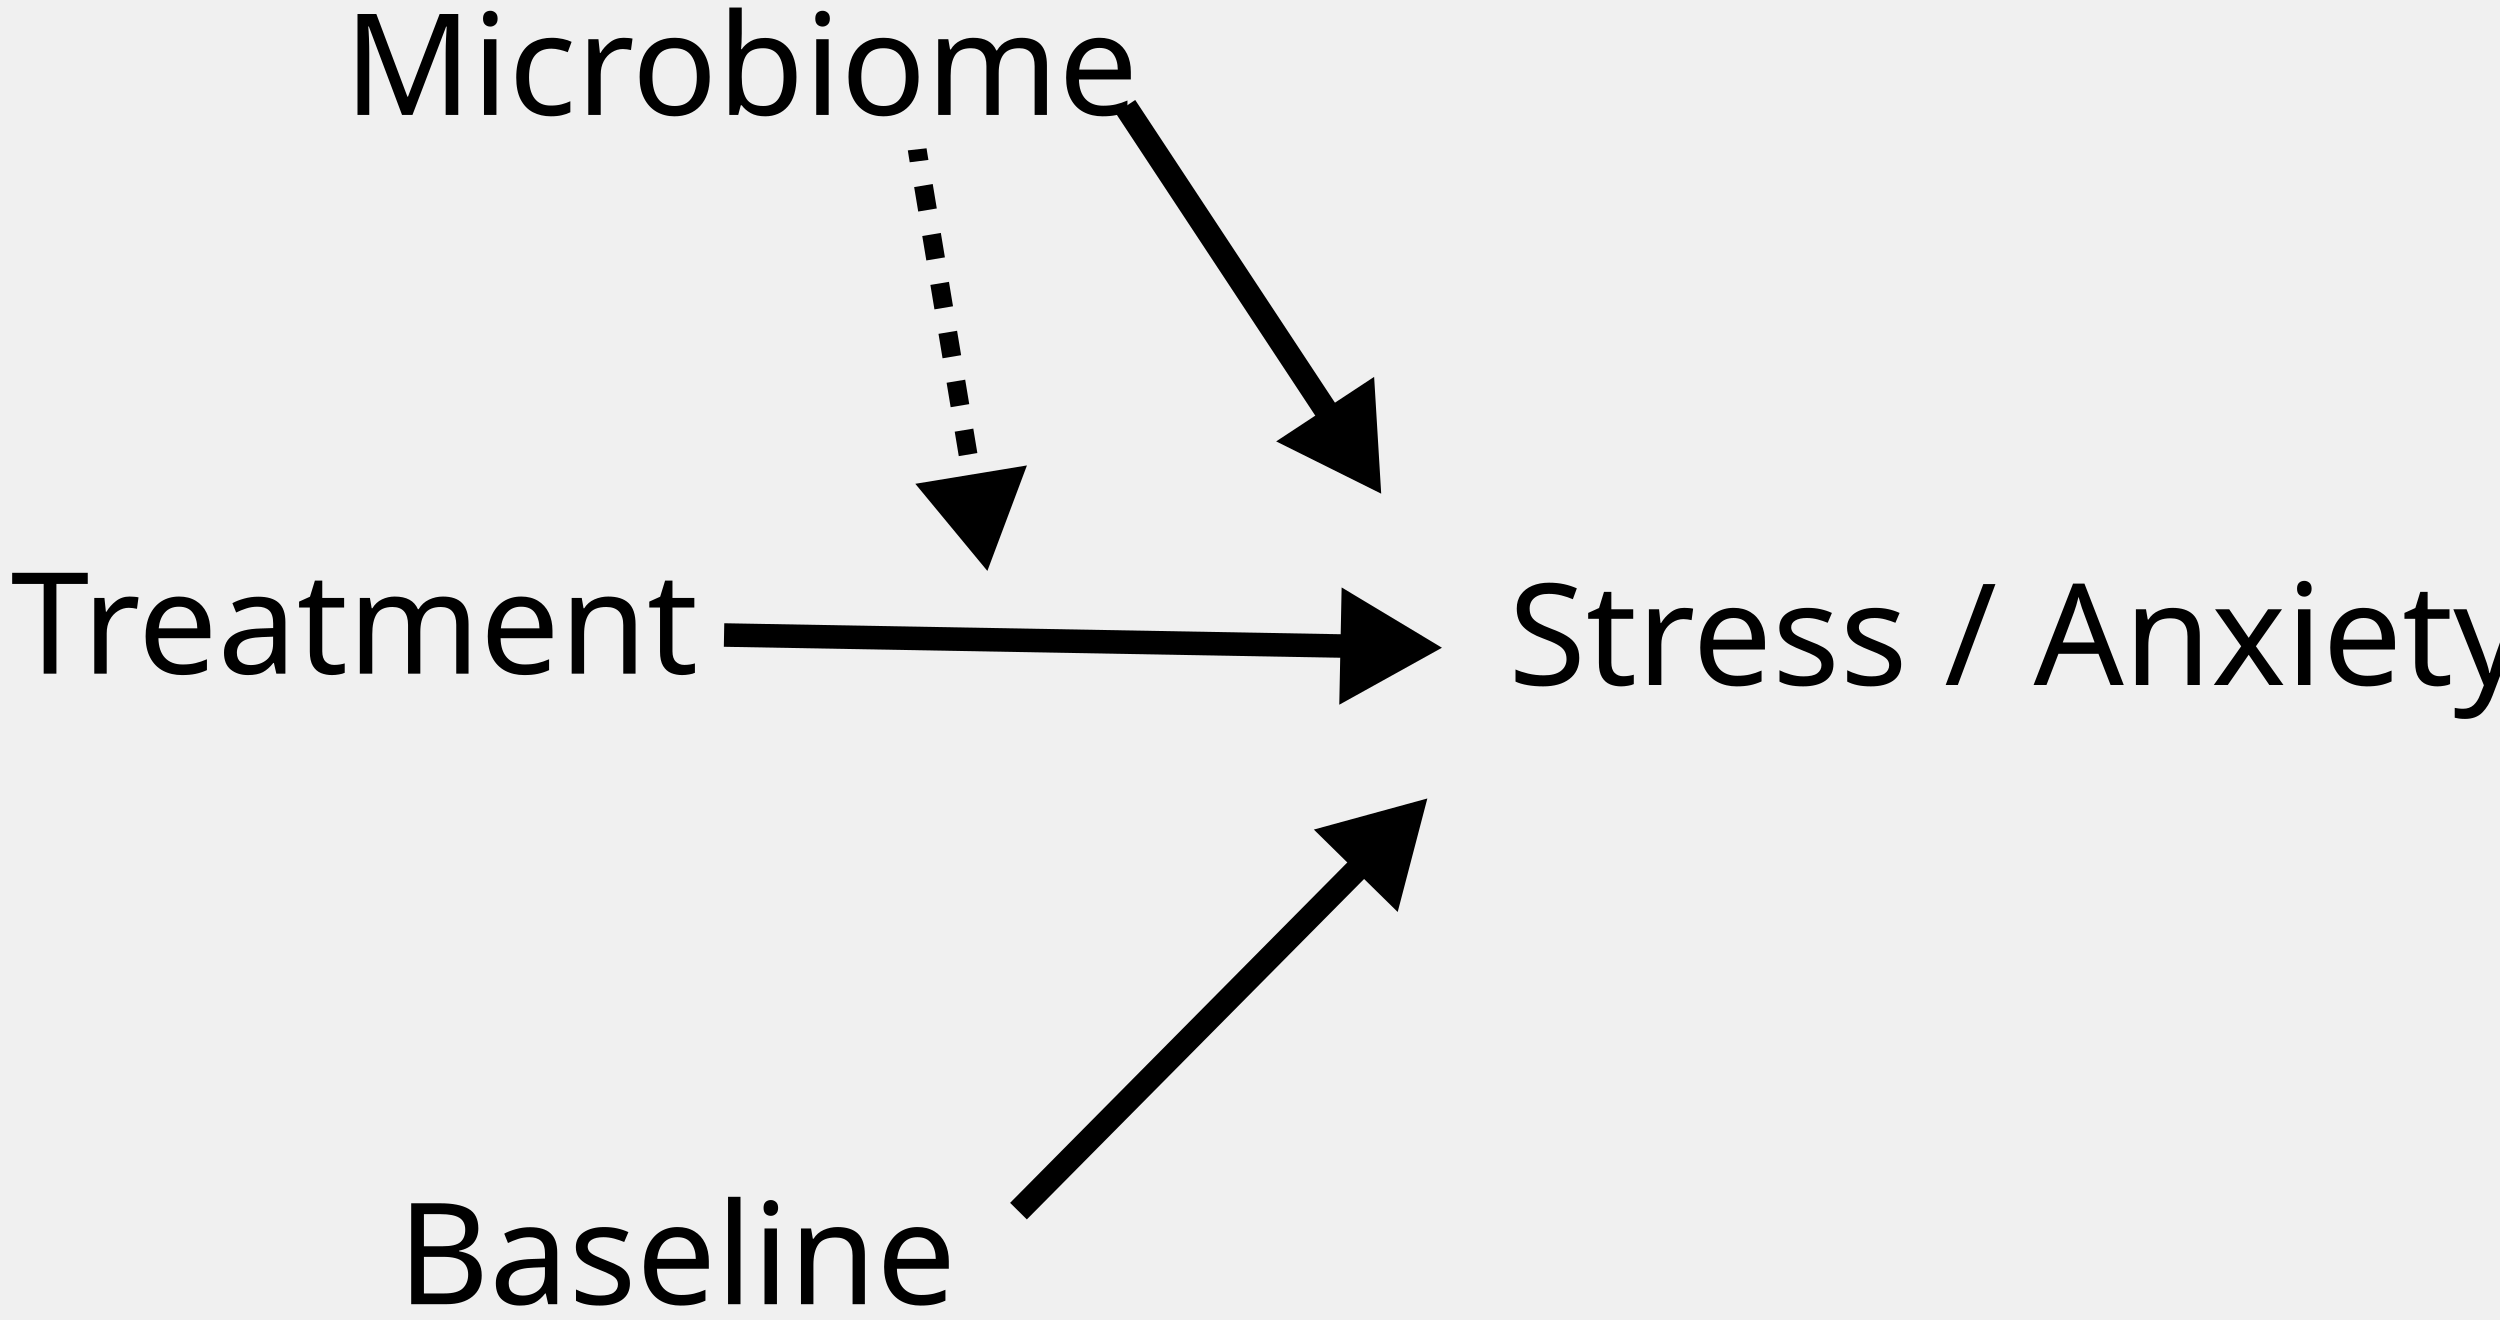
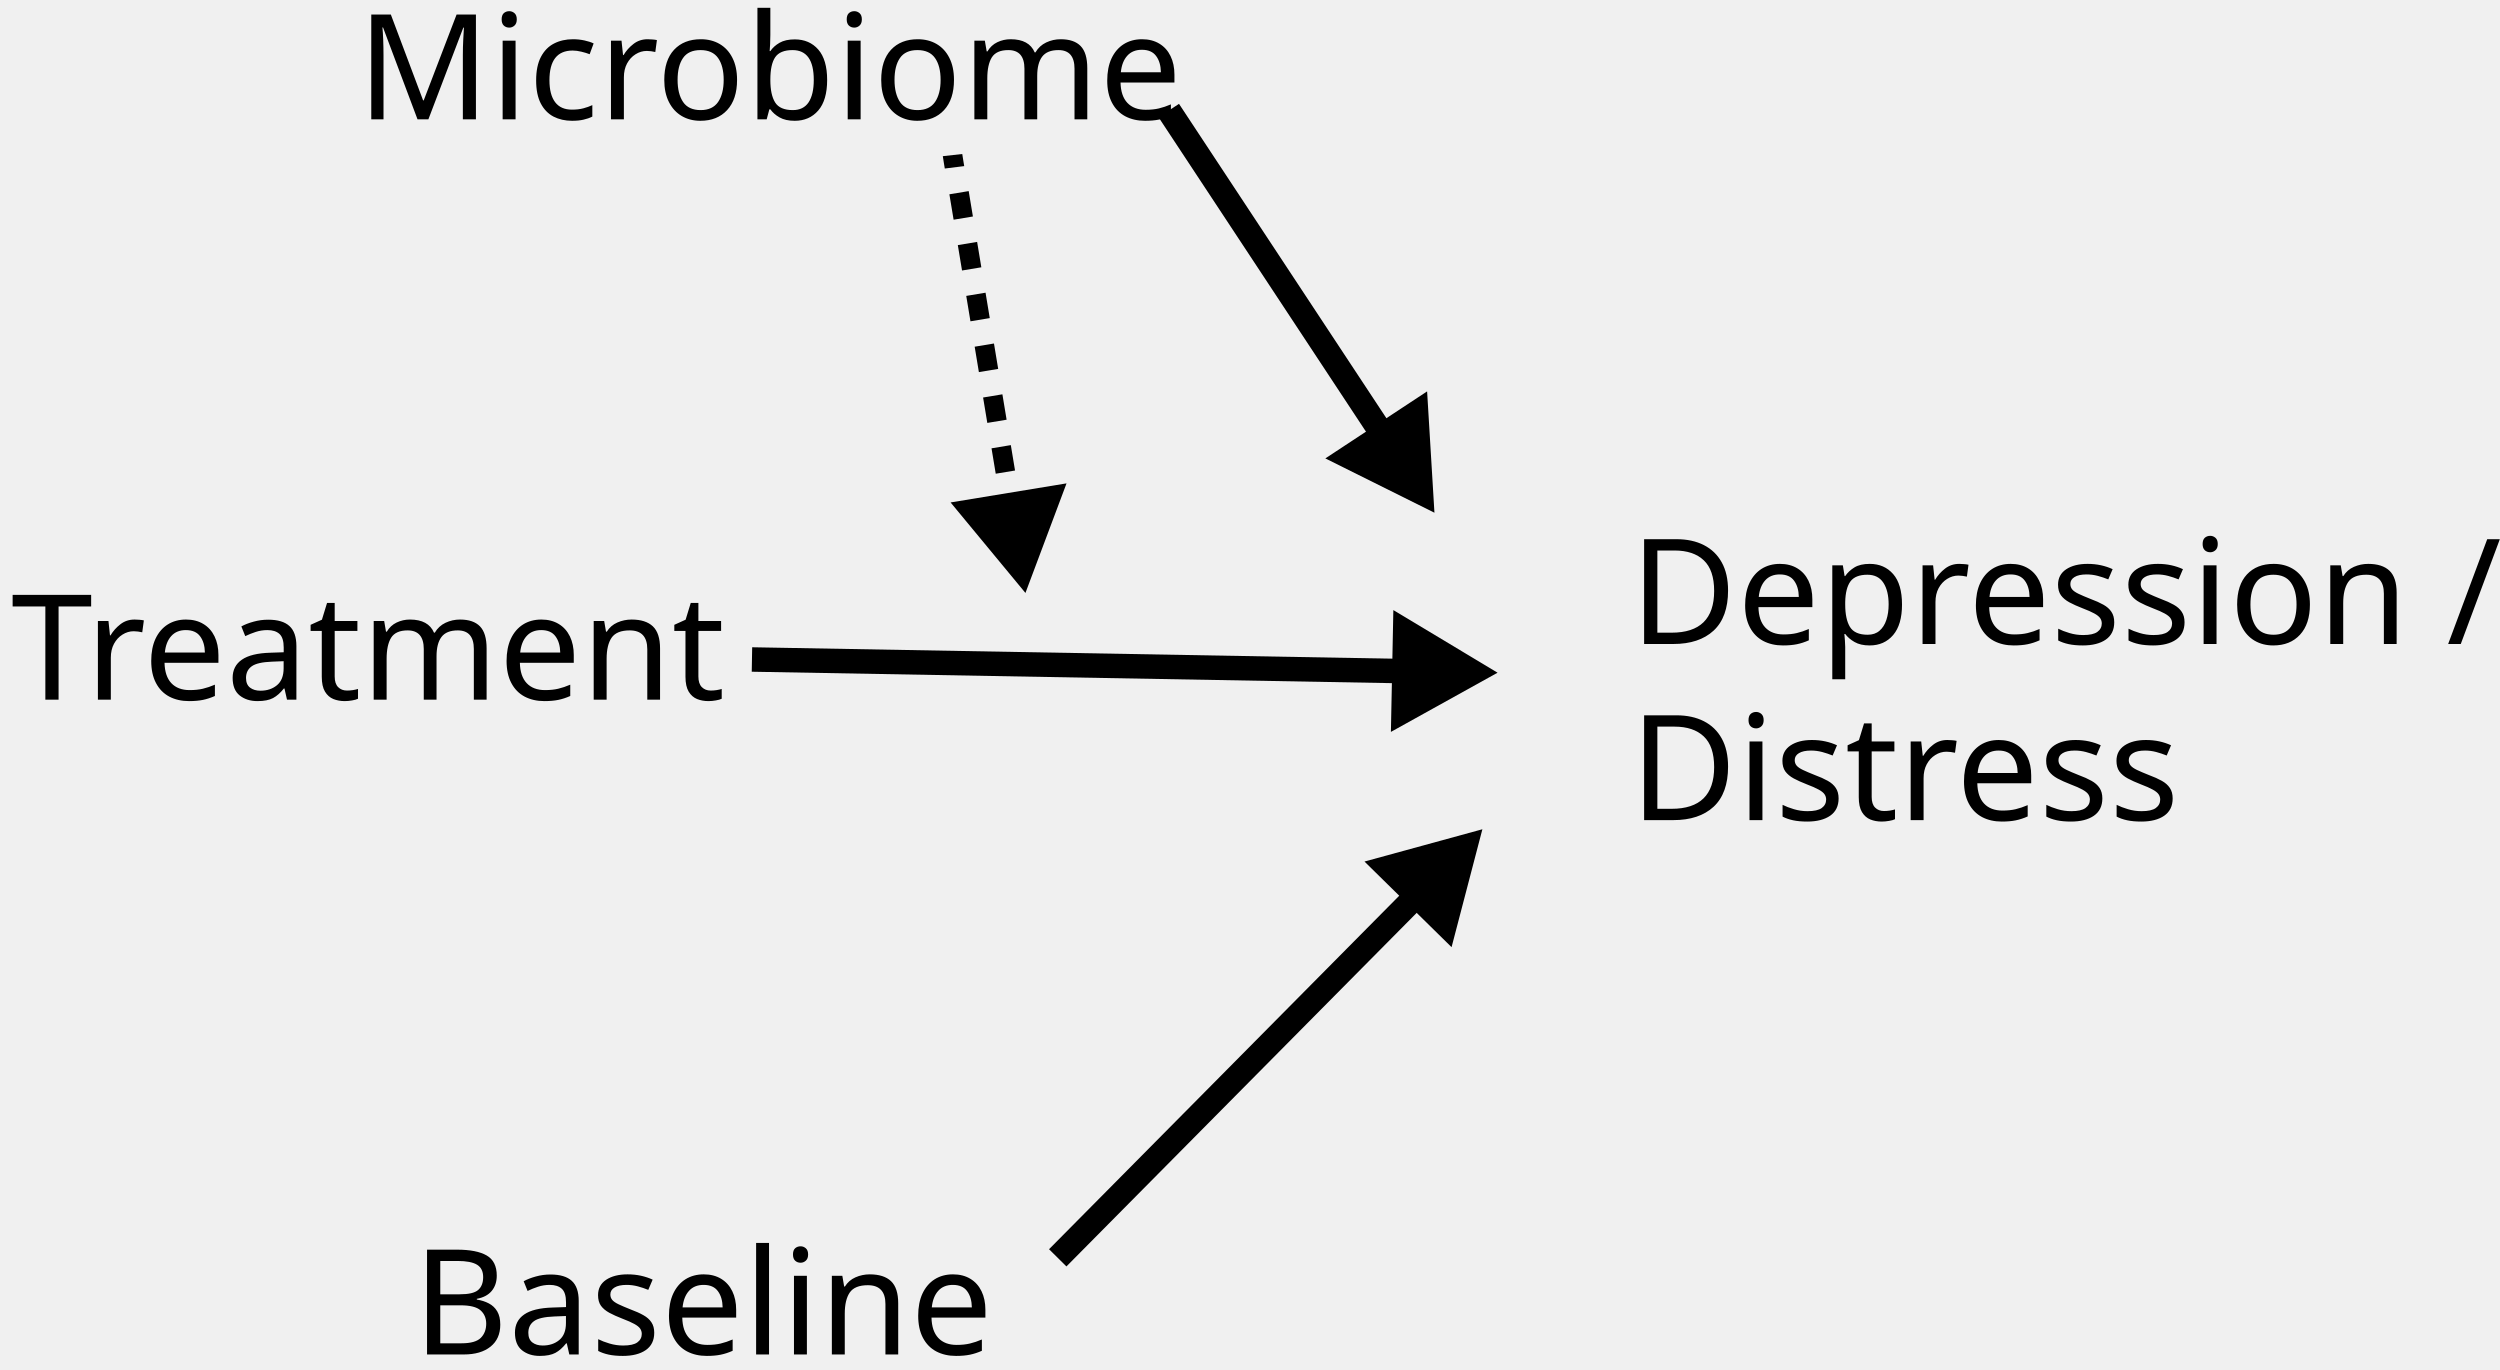
- <svg xmlns="http://www.w3.org/2000/svg" version="1.1" id="Calque_1" x="0px" y="0px" viewBox="0 0 530.7 280" style="enable-background:new 0 0 530.7 280;" xml:space="preserve">
+ <svg xmlns="http://www.w3.org/2000/svg" version="1.1" id="Calque_1" x="0px" y="0px" viewBox="0 0 511 280" style="enable-background:new 0 0 511 280;" xml:space="preserve">
  <style type="text/css">
	.st0{fill:none;stroke:#000000;stroke-width:5;stroke-miterlimit:10;}
	.st1{fill:#FFFFFF;stroke:#000000;stroke-miterlimit:10;}
	.st2{fill:none;}
	.st3{font-family:'ArialMT';}
	.st4{font-size:30px;}
- 	.st5{fill:none;stroke:#000000;stroke-width:4;stroke-miterlimit:10;}
- 	.st6{fill:none;stroke:#000000;stroke-width:4;stroke-miterlimit:10;stroke-dasharray:5.263,5.263;}
+ 	.st5{enable-background:new    ;}
+ 	.st6{fill:none;stroke:#000000;stroke-width:4;stroke-miterlimit:10;}
+ 	.st7{fill:none;stroke:#000000;stroke-width:4;stroke-miterlimit:10;stroke-dasharray:5.263,5.263;}
</style>
  <g>
    <g>
      <line class="st0" x1="153.7" y1="134.8" x2="288.2" y2="137.2" />
      <g>
        <polygon points="284.3,149.6 306.1,137.5 284.8,124.7    " />
      </g>
    </g>
  </g>
  <g>
    <g>
      <line class="st0" x1="238.9" y1="22.6" x2="283.3" y2="89.9" />
      <g>
        <polygon points="270.9,93.7 293.2,104.8 291.7,80    " />
      </g>
    </g>
  </g>
  <g>
    <g>
      <path class="st0" d="M194.7,31.2" />
    </g>
  </g>
  <g>
    <g>
      <line class="st0" x1="216.2" y1="257.1" x2="290.4" y2="182.2" />
      <g>
        <polygon points="296.7,193.6 303,169.5 278.9,176.1    " />
      </g>
    </g>
  </g>
  <path class="st1" d="M84.4-12.2" />
  <rect x="2.3" y="121.5" class="st2" width="164.2" height="26.5" />
  <text transform="matrix(1 0 0 1 2.2862 143.0094)" class="st3 st4">Treatment</text>
  <rect x="73" y="2.9" class="st2" width="180.3" height="26.5" />
  <text transform="matrix(1 0 0 1 72.9826 24.3944)" class="st3 st4">Microbiome</text>
  <rect x="320.2" y="123.9" class="st2" width="225.8" height="26.5" />
-   <text transform="matrix(1 0 0 1 320.182 145.4094)" class="st3 st4">Stress / Anxiety</text>
+   <text transform="matrix(1 0 0 1 333.1537 131.6321)" class="st5">
+     <tspan x="0" y="0" class="st3 st4">Depression / </tspan>
+     <tspan x="0" y="36" class="st3 st4">Distress</tspan>
+   </text>
  <text transform="matrix(1 0 0 1 84.382 276.8524)" class="st3 st4">Baseline</text>
  <g>
    <g>
-       <path class="st5" d="M206.7,104.2c-0.1-0.8-0.3-1.6-0.4-2.5" />
-       <path class="st6" d="M205.5,96.5c-3.3-19.9-6.6-39.8-9.9-59.7" />
-       <path class="st5" d="M195.1,34.2c-0.1-0.8-0.3-1.6-0.4-2.5" />
+       <path class="st6" d="M206.7,104.2c-0.1-0.8-0.3-1.6-0.4-2.5" />
+       <path class="st7" d="M205.5,96.5c-3.3-19.9-6.6-39.8-9.9-59.7" />
+       <path class="st6" d="M195.1,34.2c-0.1-0.8-0.3-1.6-0.4-2.5" />
      <g>
        <polygon points="218,98.8 209.6,121.2 194.3,102.7    " />
      </g>
    </g>
  </g>
</svg>
